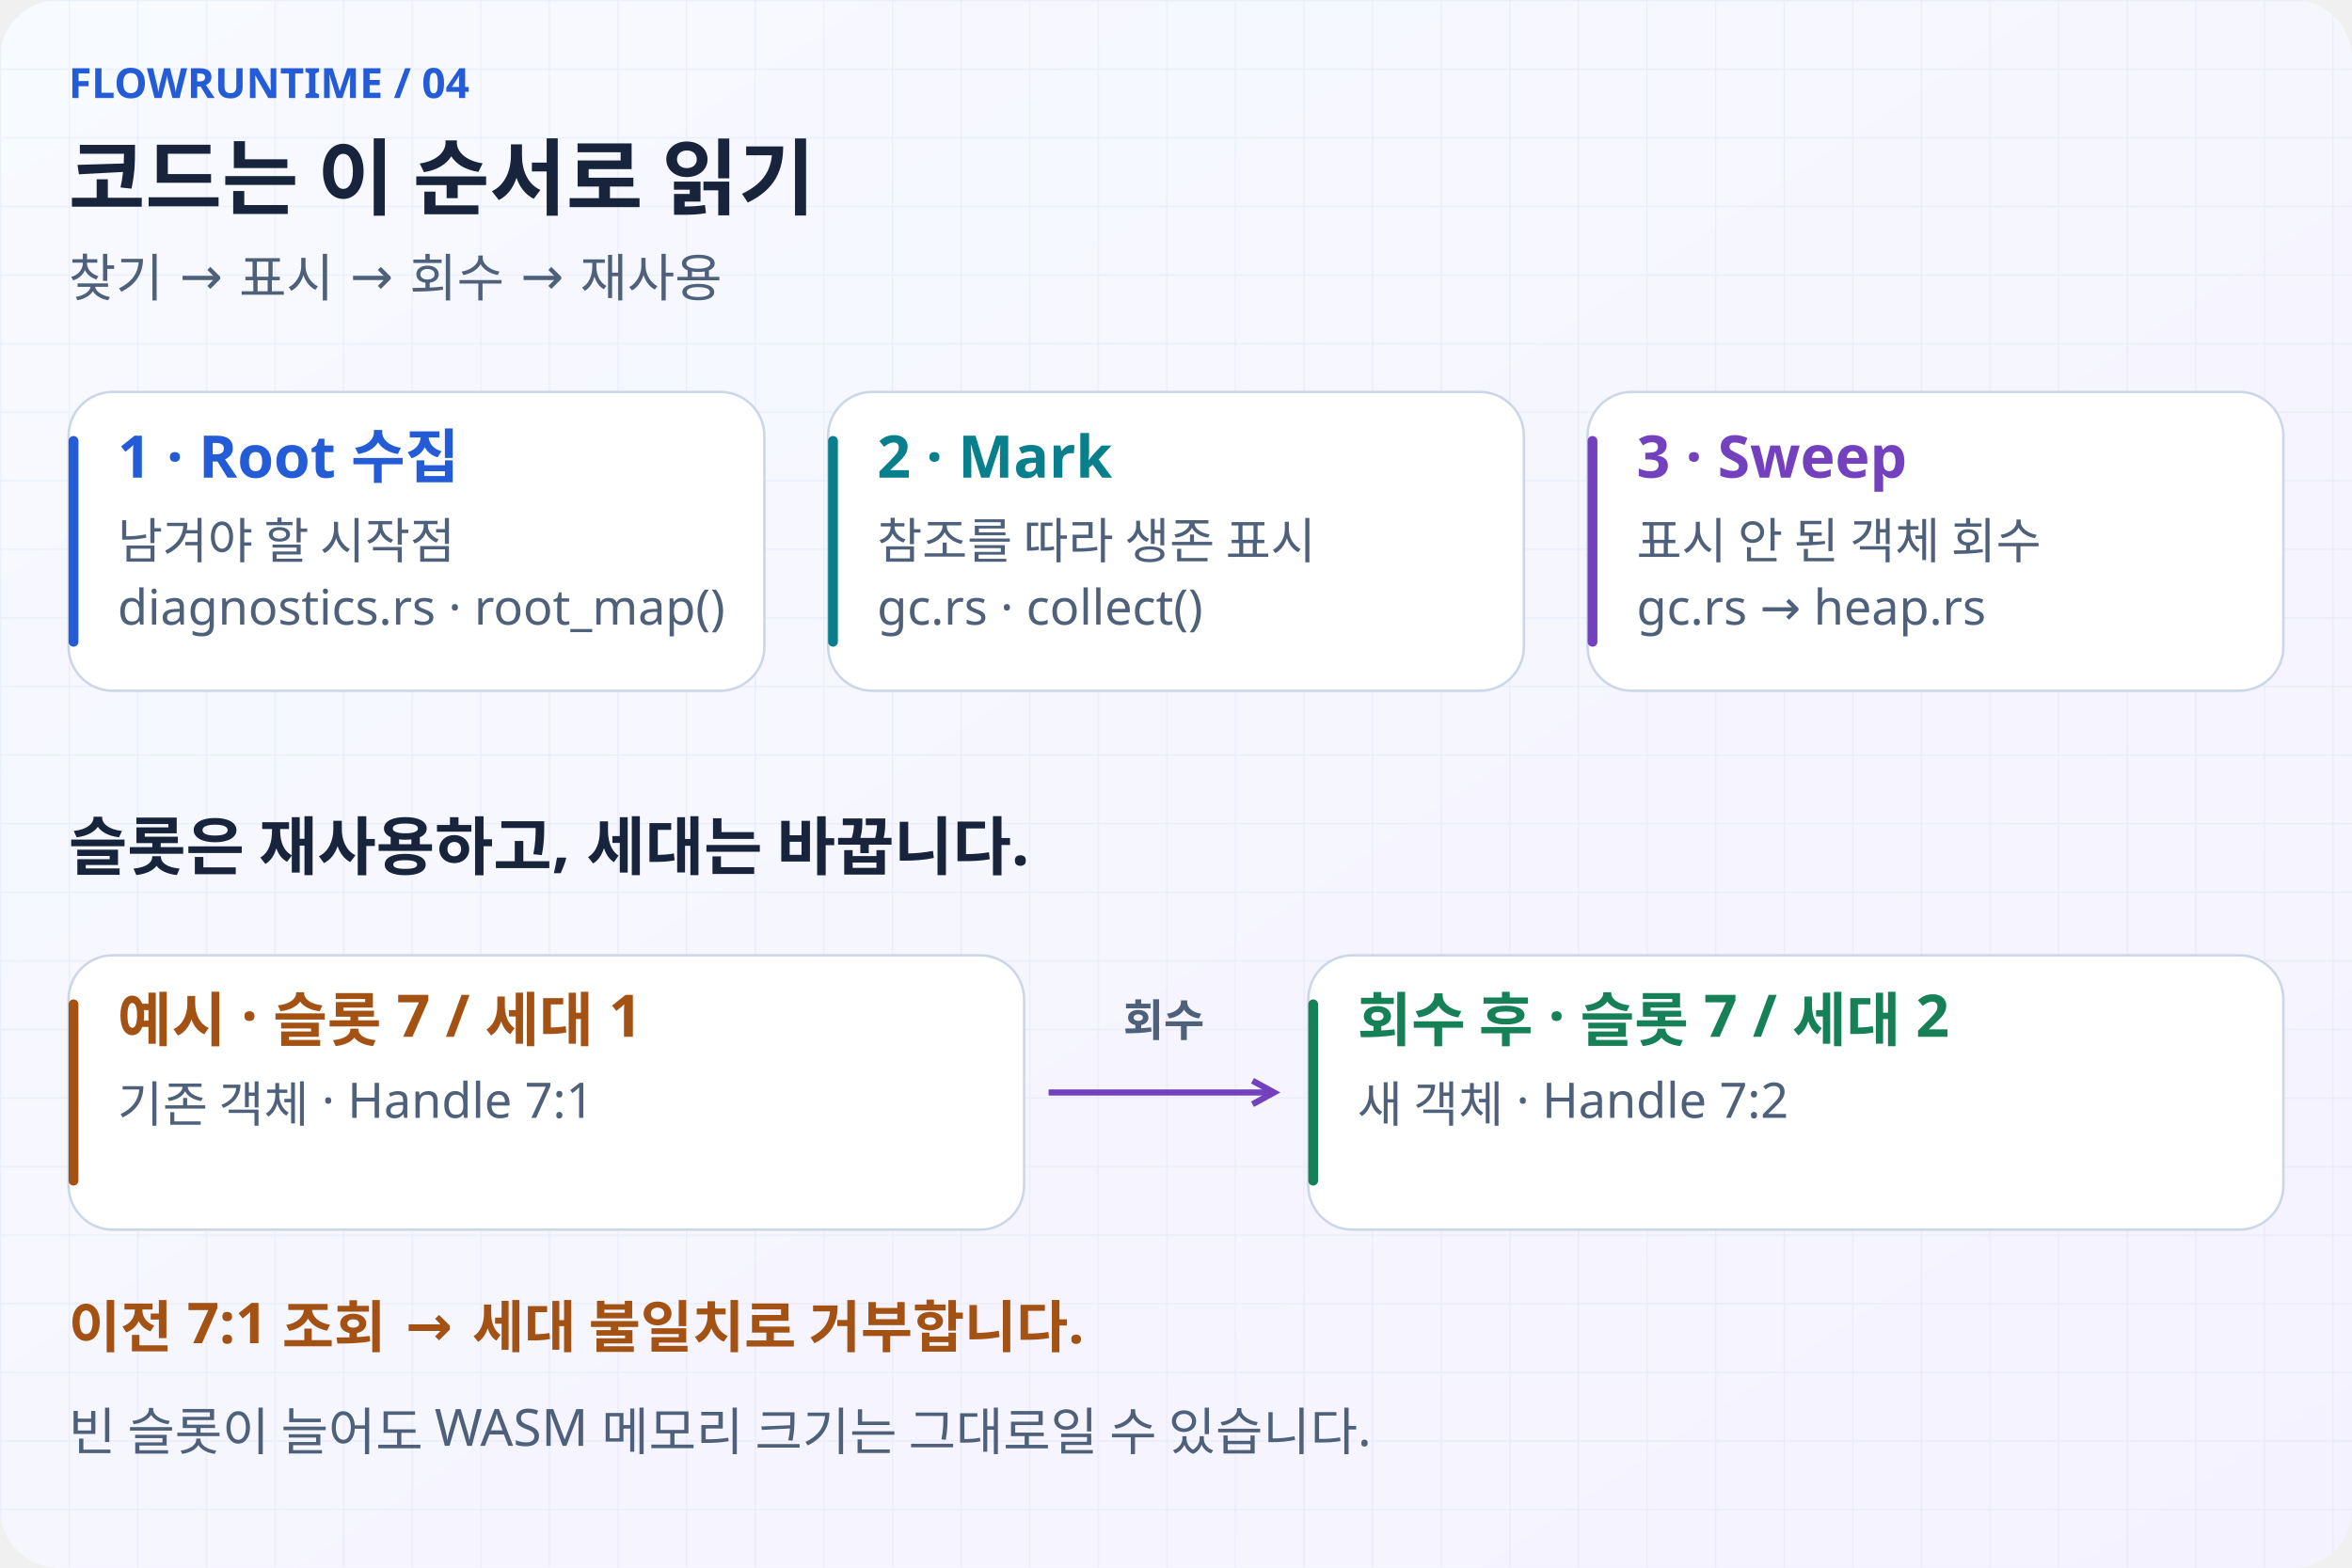
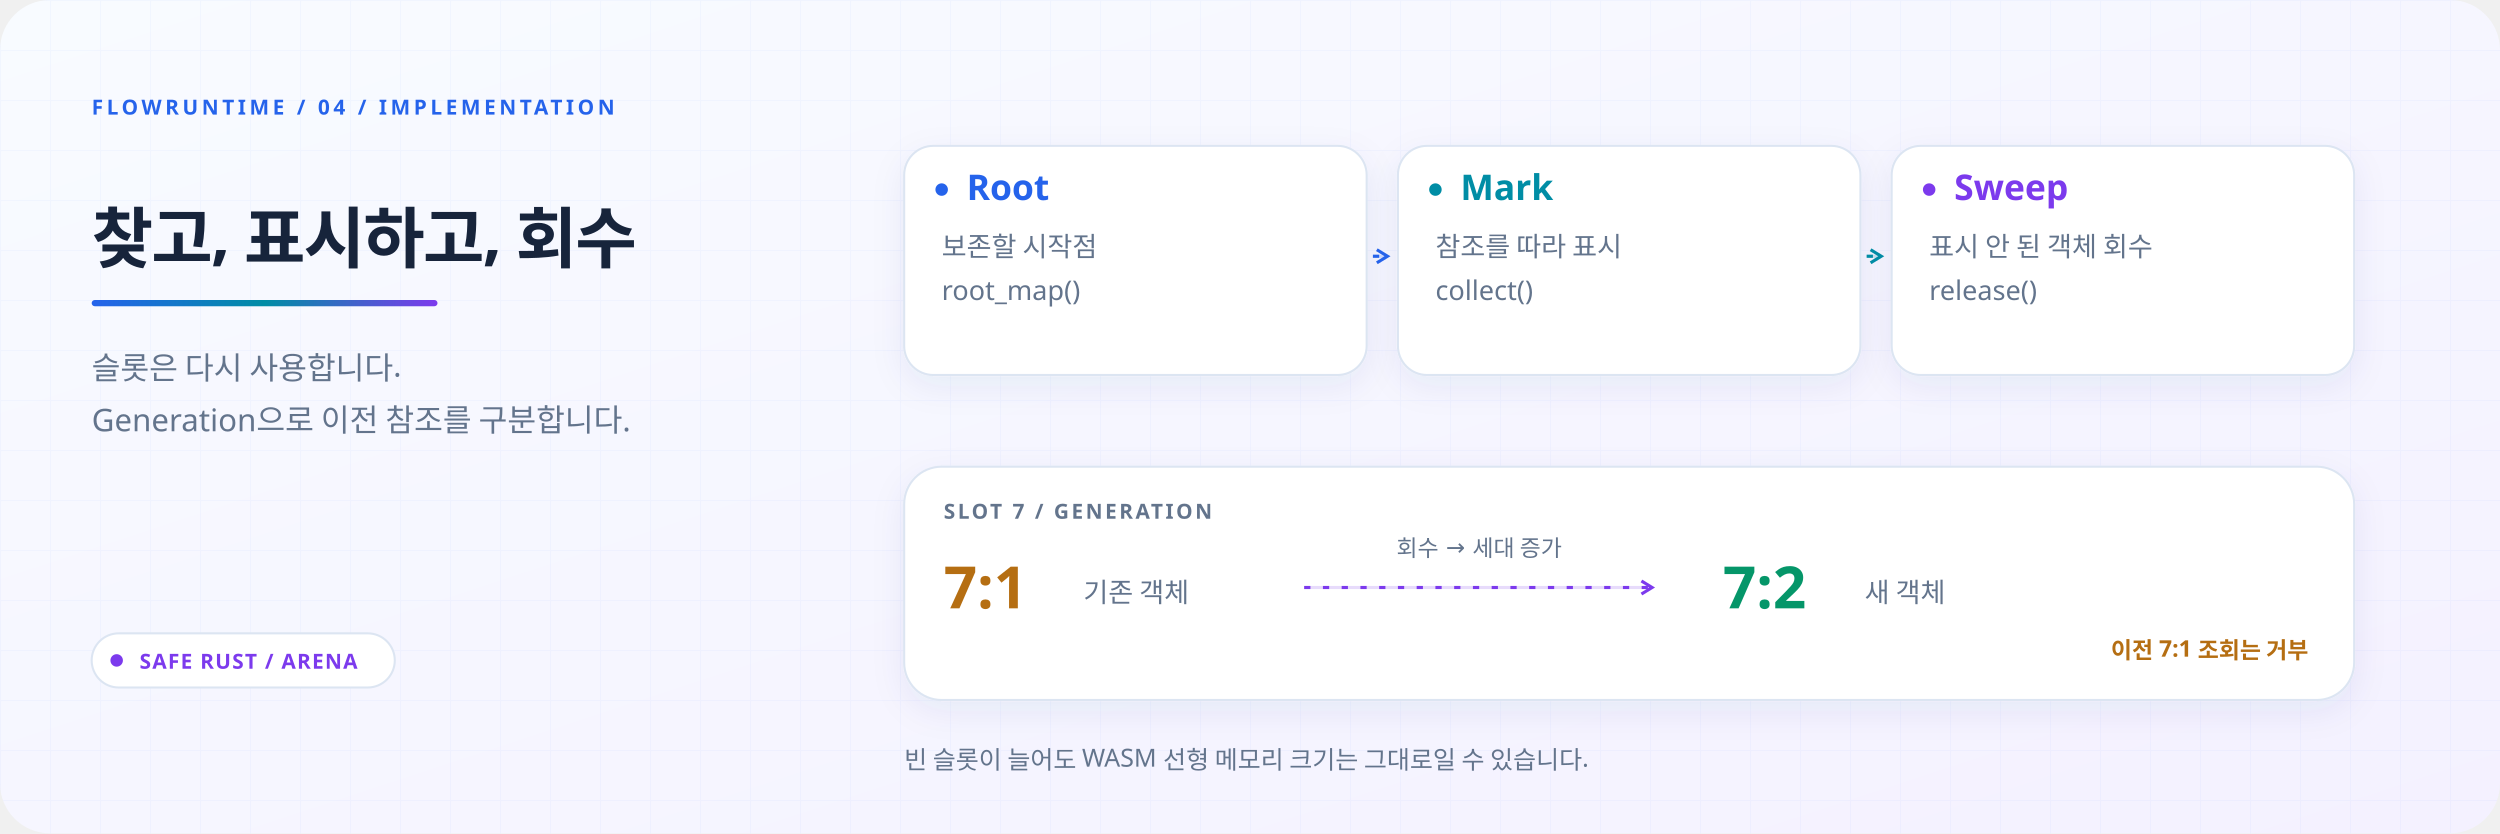
- <svg xmlns="http://www.w3.org/2000/svg" width="960" height="640" viewBox="0 0 960 640" role="img" aria-labelledby="title desc">
+ <svg xmlns="http://www.w3.org/2000/svg" width="1200" height="400" viewBox="0 0 1200 400" role="img" aria-labelledby="title desc">
  <defs>
    <linearGradient id="bg" x2="1" y2="1">
-       <stop stop-color="#f7faff" />
-       <stop offset="1" stop-color="#f5f2ff" />
+       <stop stop-color="#f8fbff" />
+       <stop offset="1" stop-color="#f4f1ff" />
    </linearGradient>
-     <pattern id="grid" width="28" height="28" patternUnits="userSpaceOnUse">
-       <path d="M28 0H0V28" fill="none" stroke="#245bd6" stroke-opacity=".055" />
+     <linearGradient id="accent">
+       <stop stop-color="#2563eb" />
+       <stop offset=".5" stop-color="#008da5" />
+       <stop offset="1" stop-color="#7c3aed" />
+     </linearGradient>
+     <pattern id="grid" width="24" height="24" patternUnits="userSpaceOnUse">
+       <path d="M24 0H0V24" fill="none" stroke="#2563eb" stroke-opacity=".035" />
    </pattern>
+     <filter id="shadow" x="-20%" y="-30%" width="140%" height="170%">
+       <feDropShadow dx="0" dy="5" stdDeviation="8" flood-color="#34558c" flood-opacity=".07" />
+     </filter>
  </defs>
-   <style>text{font-family:'Malgun Gothic','Apple SD Gothic Neo','Segoe UI',sans-serif}</style>
-   <rect width="960" height="640" rx="24" fill="url(#bg)" />
-   <rect width="960" height="640" rx="24" fill="url(#grid)" />
-   <text x="28" y="40" font-size="17" fill="#245bd6" font-weight="750" text-anchor="start">FLOWRUNTIME  /  04</text>
-   <text x="28" y="85" font-size="34" fill="#17243b" font-weight="800" text-anchor="start">코드는 이 순서로 읽기</text>
-   <text x="28" y="121" font-size="21" fill="#4e607a" font-weight="500" text-anchor="start">찾기 → 표시 → 회수 → 재사용</text>
-   <rect x="28" y="160" width="284" height="122" rx="18" fill="#ffffff" stroke="#cbd7e8" />
-   <rect x="28" y="178" width="4" height="86" rx="2" fill="#245bd6" />
-   <text x="48" y="195" font-size="24" fill="#245bd6" font-weight="750" text-anchor="start">1 · Root 수집</text>
-   <text x="48" y="228" font-size="20" fill="#4e607a" font-weight="500" text-anchor="start">남겨야 할 시작점</text>
-   <text x="48" y="255" font-size="20" fill="#4e607a" font-weight="500" text-anchor="start">diagnostics.rs · root_map()</text>
-   <rect x="338" y="160" width="284" height="122" rx="18" fill="#ffffff" stroke="#cbd7e8" />
-   <rect x="338" y="178" width="4" height="86" rx="2" fill="#087f8c" />
-   <text x="358" y="195" font-size="24" fill="#087f8c" font-weight="750" text-anchor="start">2 · Mark</text>
-   <text x="358" y="228" font-size="20" fill="#4e607a" font-weight="500" text-anchor="start">참조를 따라 생존 표시</text>
-   <text x="358" y="255" font-size="20" fill="#4e607a" font-weight="500" text-anchor="start">gc.rs · collect()</text>
-   <rect x="648" y="160" width="284" height="122" rx="18" fill="#ffffff" stroke="#cbd7e8" />
-   <rect x="648" y="178" width="4" height="86" rx="2" fill="#7341be" />
-   <text x="668" y="195" font-size="24" fill="#7341be" font-weight="750" text-anchor="start">3 · Sweep</text>
-   <text x="668" y="228" font-size="20" fill="#4e607a" font-weight="500" text-anchor="start">표시 안 된 객체 회수</text>
-   <text x="668" y="255" font-size="20" fill="#4e607a" font-weight="500" text-anchor="start">gc.rs → heap.rs</text>
-   <text x="28" y="355" font-size="26" fill="#17243b" font-weight="750" text-anchor="start">슬롯은 재사용하고, 세대는 바꿉니다.</text>
-   <rect x="28" y="390" width="390" height="112" rx="18" fill="#ffffff" stroke="#cbd7e8" />
-   <rect x="28" y="408" width="4" height="76" rx="2" fill="#a45114" />
-   <text x="48" y="425" font-size="24" fill="#a45114" font-weight="750" text-anchor="start">예시 · 슬롯 7 / 세대 1</text>
-   <text x="48" y="458" font-size="20" fill="#4e607a" font-weight="500" text-anchor="start">기존 객체 · Handle 7:1</text>
-   <path d="M428 446 L520 446" fill="none" stroke="#7341be" stroke-width="2.5" />
-   <path d="M511.224 450.794 L520 446 L511.224 441.206" fill="none" stroke="#7341be" stroke-width="2.5" />
-   <text x="475" y="423" font-size="18" fill="#4e607a" font-weight="650" text-anchor="middle">회수</text>
-   <rect x="534" y="390" width="398" height="112" rx="18" fill="#ffffff" stroke="#cbd7e8" />
-   <rect x="534" y="408" width="4" height="76" rx="2" fill="#168057" />
-   <text x="554" y="425" font-size="24" fill="#168057" font-weight="750" text-anchor="start">회수 후 · 슬롯 7 / 세대 2</text>
-   <text x="554" y="458" font-size="20" fill="#4e607a" font-weight="500" text-anchor="start">새 객체 · Handle 7:2</text>
-   <text x="28" y="550" font-size="23" fill="#a45114" font-weight="650" text-anchor="start">이전 7:1 조회 → 세대 불일치로 거부합니다.</text>
-   <text x="28" y="592" font-size="21" fill="#4e607a" font-weight="500" text-anchor="start">빈 슬롯이 늘어도 WASM 메모리 크기는 그대로일 수 있습니다.</text>
+   <style>text{font-family:'Segoe UI','Malgun Gothic','Apple SD Gothic Neo',sans-serif}.flow{animation:flow 1.8s linear infinite}.pulse{animation:pulse 3s ease-in-out infinite}@keyframes flow{to{stroke-dashoffset:-18}}@keyframes pulse{0%,100%{opacity:.45}50%{opacity:1}}@media(prefers-reduced-motion:reduce){.flow,.pulse{animation:none}}</style>
+   <rect width="1200" height="400" rx="24" fill="url(#bg)" />
+   <rect width="1200" height="400" rx="24" fill="url(#grid)" />
+   <text x="44" y="55" font-size="10" fill="#2563eb" font-weight="800" text-anchor="start" letter-spacing="1.7">FLOWRUNTIME / 04 / IMPLEMENTATION</text>
+   <text x="44" y="126" font-size="32" fill="#17243b" font-weight="800" text-anchor="start" letter-spacing="-0.8">찾고, 표시하고, 회수</text>
+   <rect x="44" y="144" width="166" height="3" rx="1.5" fill="url(#accent)" />
+   <text x="44" y="182" font-size="15" fill="#63748c" font-weight="500" text-anchor="start" letter-spacing="0">슬롯은 다시 사용합니다.</text>
+   <text x="44" y="207" font-size="15" fill="#63748c" font-weight="500" text-anchor="start" letter-spacing="0">Generation으로 이전 참조를 구분합니다.</text>
+   <rect x="44" y="304" width="145.5" height="26" rx="13" fill="#fff" stroke="#dce5f2" />
+   <circle cx="56" cy="317" r="3" fill="#7c3aed" />
+   <text x="67" y="321" font-size="10" fill="#7c3aed" font-weight="750" text-anchor="start" letter-spacing="0.6">SAFE RUST / ARENA</text>
+   <rect x="434" y="70" width="222" height="110" rx="14" fill="#fff" stroke="#dce5f2" filter="url(#shadow)" />
+   <circle cx="452" cy="91" r="3" fill="#2563eb" />
+   <text x="464" y="96" font-size="17" fill="#2563eb" font-weight="750" text-anchor="start" letter-spacing="0">Root</text>
+   <text x="452" y="123" font-size="13" fill="#63748c" font-weight="500" text-anchor="start" letter-spacing="0">보존할 시작점</text>
+   <text x="452" y="144" font-size="13" fill="#63748c" font-weight="500" text-anchor="start" letter-spacing="0">root_map()</text>
+   <path d="M659 123 L666 123" fill="none" stroke="#2563eb" stroke-opacity=".18" stroke-width="1.5" />
+   <path d="M659 123 L666 123" fill="none" stroke="#2563eb" stroke-width="1.5" stroke-dasharray="3 6" class="flow" />
+   <path d="M660.885 126.136 L666 123 L660.885 119.864" fill="none" stroke="#2563eb" stroke-width="1.5" />
+   <rect x="671" y="70" width="222" height="110" rx="14" fill="#fff" stroke="#dce5f2" filter="url(#shadow)" />
+   <circle cx="689" cy="91" r="3" fill="#008da5" />
+   <text x="701" y="96" font-size="17" fill="#008da5" font-weight="750" text-anchor="start" letter-spacing="0">Mark</text>
+   <text x="689" y="123" font-size="13" fill="#63748c" font-weight="500" text-anchor="start" letter-spacing="0">참조를 따라 표시</text>
+   <text x="689" y="144" font-size="13" fill="#63748c" font-weight="500" text-anchor="start" letter-spacing="0">collect()</text>
+   <path d="M896 123 L903 123" fill="none" stroke="#008da5" stroke-opacity=".18" stroke-width="1.5" />
+   <path d="M896 123 L903 123" fill="none" stroke="#008da5" stroke-width="1.5" stroke-dasharray="3 6" class="flow" />
+   <path d="M897.885 126.136 L903 123 L897.885 119.864" fill="none" stroke="#008da5" stroke-width="1.5" />
+   <rect x="908" y="70" width="222" height="110" rx="14" fill="#fff" stroke="#dce5f2" filter="url(#shadow)" />
+   <circle cx="926" cy="91" r="3" fill="#7c3aed" />
+   <text x="938" y="96" font-size="17" fill="#7c3aed" font-weight="750" text-anchor="start" letter-spacing="0">Sweep</text>
+   <text x="926" y="123" font-size="13" fill="#63748c" font-weight="500" text-anchor="start" letter-spacing="0">표시 안 된 객체 회수</text>
+   <text x="926" y="144" font-size="13" fill="#63748c" font-weight="500" text-anchor="start" letter-spacing="0">release()</text>
+   <rect x="434" y="224" width="696" height="112" rx="18" fill="#fff" stroke="#dce5f2" filter="url(#shadow)" />
+   <text x="453" y="249" font-size="10" fill="#63748c" font-weight="800" text-anchor="start" letter-spacing="1.2">SLOT 7 / GENERATION</text>
+   <text x="453" y="292" font-size="28" fill="#b56e12" font-weight="800" text-anchor="start" letter-spacing="0">7:1</text>
+   <text x="520" y="289" font-size="13" fill="#63748c" font-weight="500" text-anchor="start" letter-spacing="0">기존 객체</text>
+   <path d="M626 282 L793 282" fill="none" stroke="#7c3aed" stroke-opacity=".18" stroke-width="1.5" />
+   <path d="M626 282 L793 282" fill="none" stroke="#7c3aed" stroke-width="1.5" stroke-dasharray="3 6" class="flow" />
+   <path d="M787.885 285.136 L793 282 L787.885 278.864" fill="none" stroke="#7c3aed" stroke-width="1.5" />
+   <text x="710" y="267" font-size="11" fill="#63748c" font-weight="500" text-anchor="middle" letter-spacing="0">회수 → 세대 증가</text>
+   <text x="827" y="292" font-size="28" fill="#059669" font-weight="800" text-anchor="start" letter-spacing="0">7:2</text>
+   <text x="895" y="289" font-size="13" fill="#63748c" font-weight="500" text-anchor="start" letter-spacing="0">새 객체</text>
+   <text x="1108" y="316" font-size="11" fill="#b56e12" font-weight="650" text-anchor="end" letter-spacing="0">이전 7:1 조회는 거부</text>
+   <text x="434" y="369" font-size="12" fill="#63748c" font-weight="500" text-anchor="start" letter-spacing="0">빈 슬롯이 늘어도 WASM 선형 메모리 크기는 그대로일 수 있습니다.</text>
</svg>
